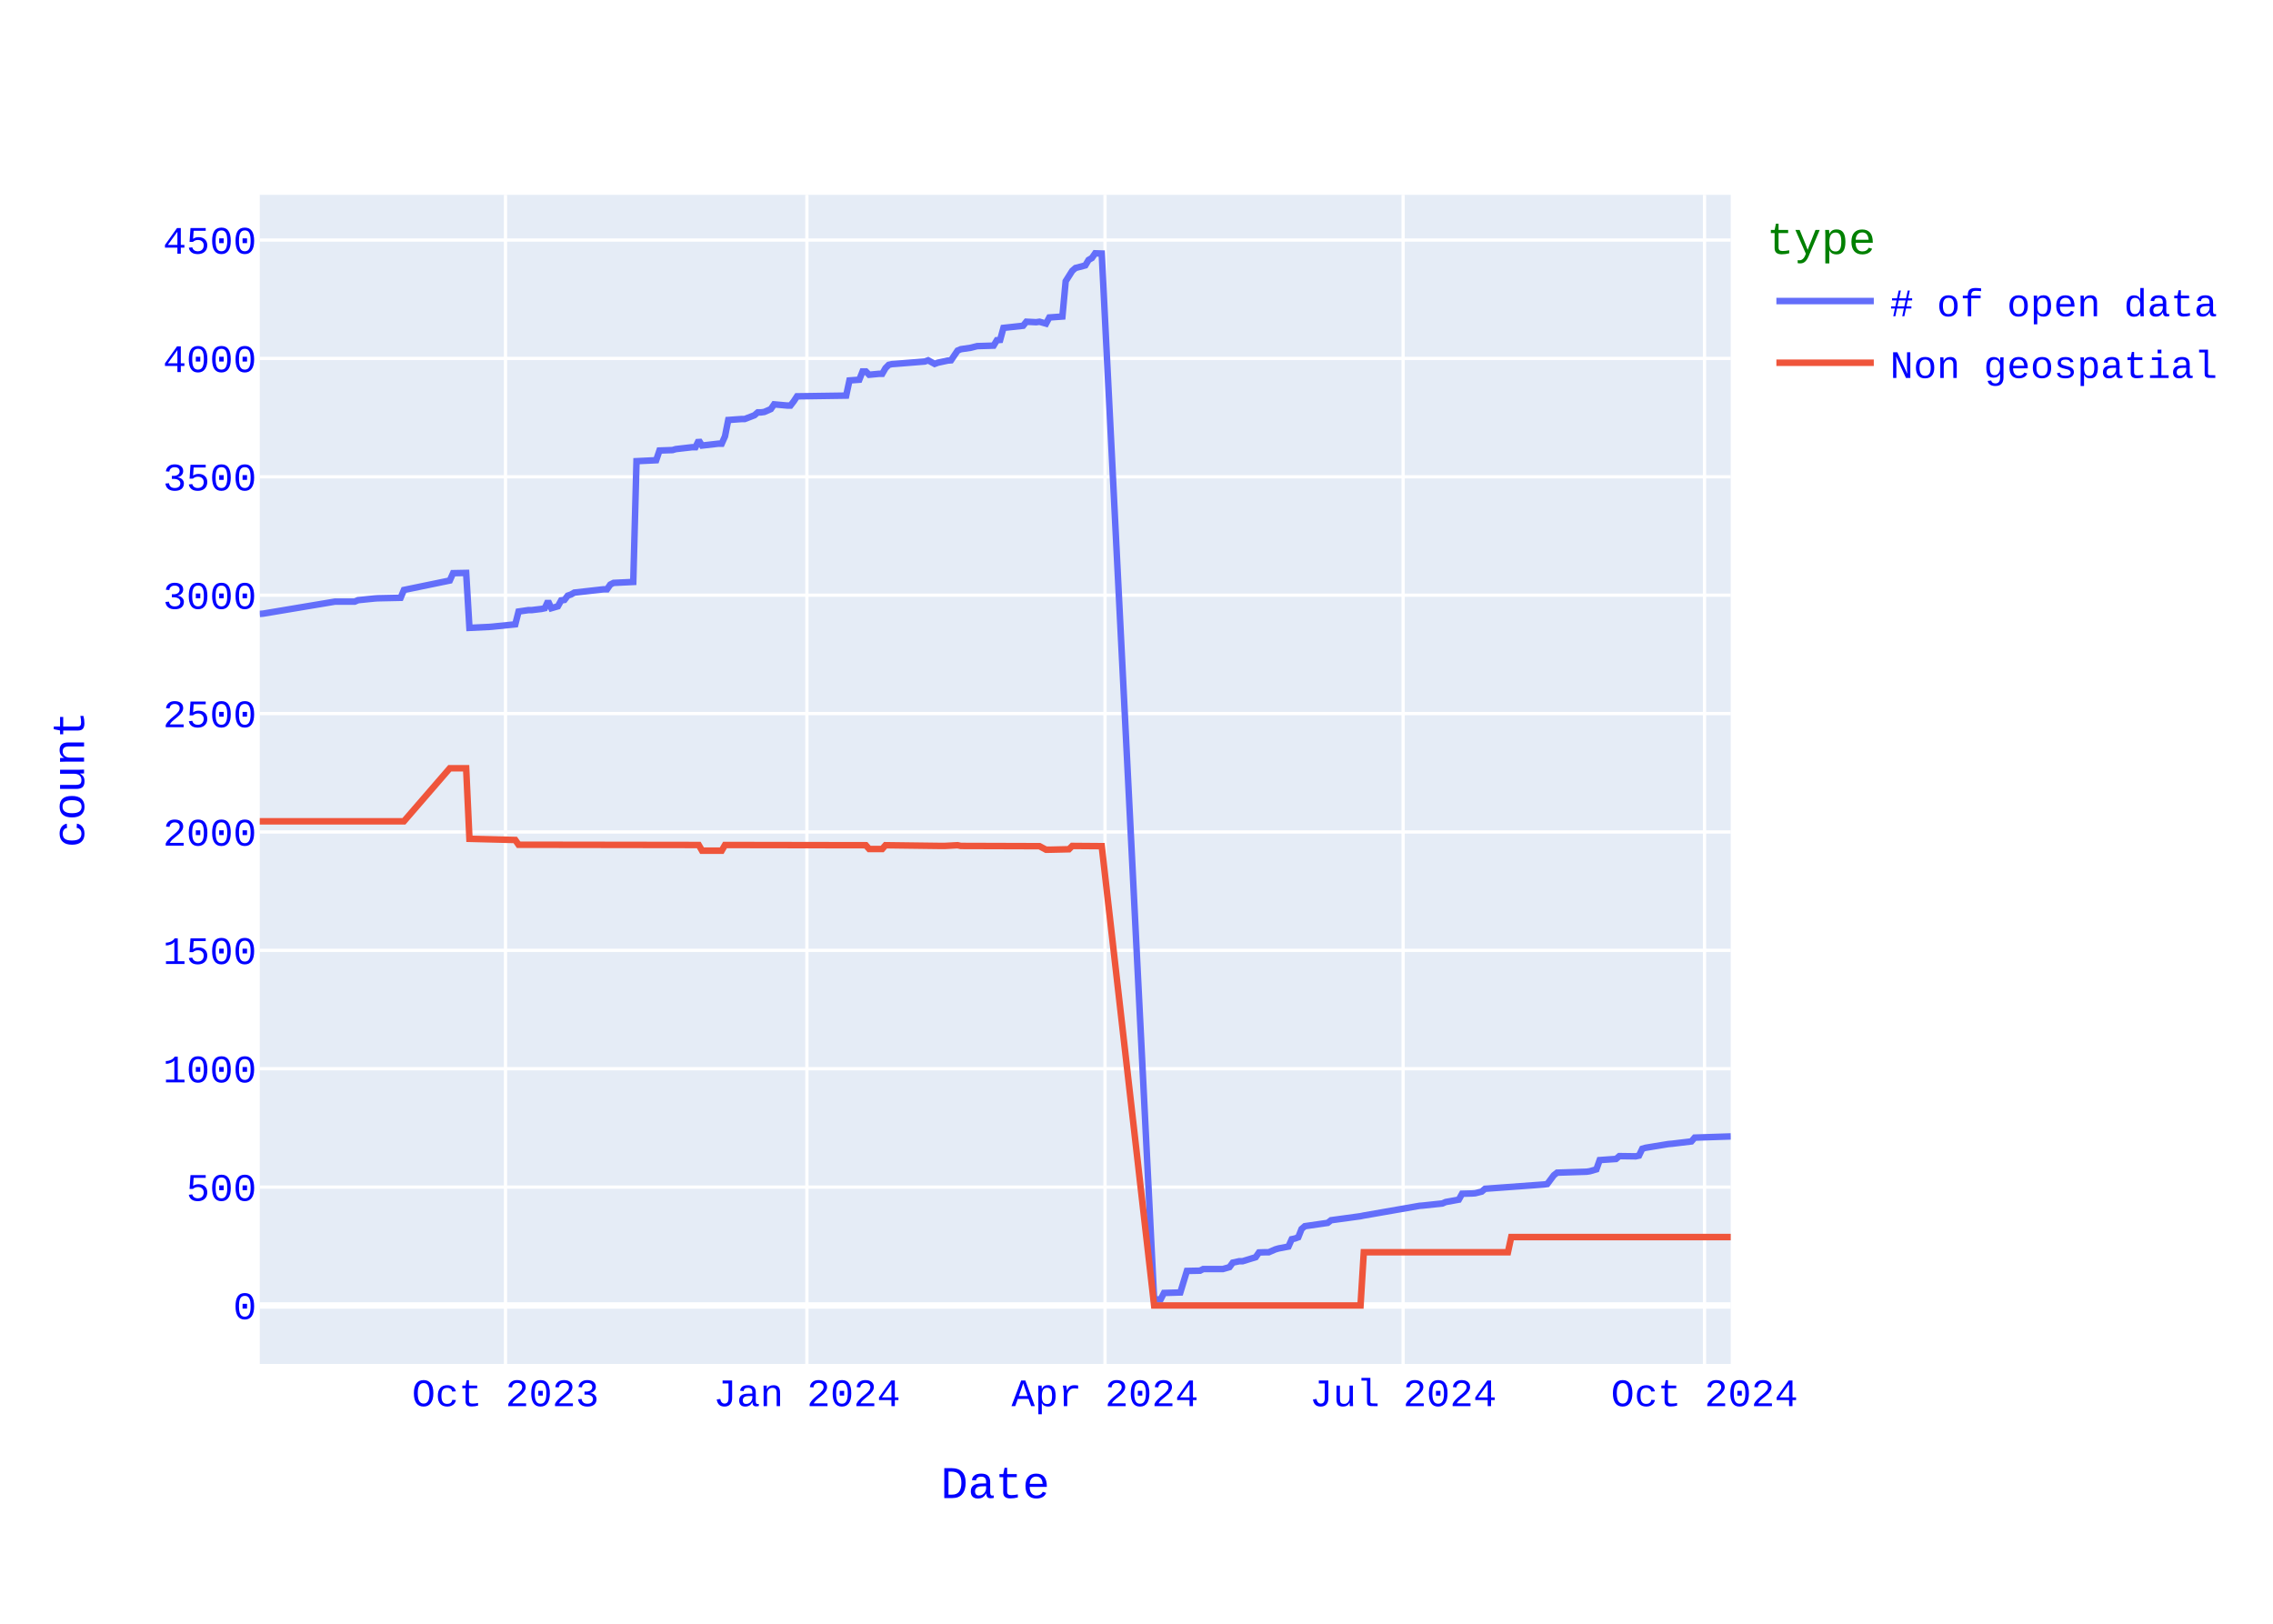
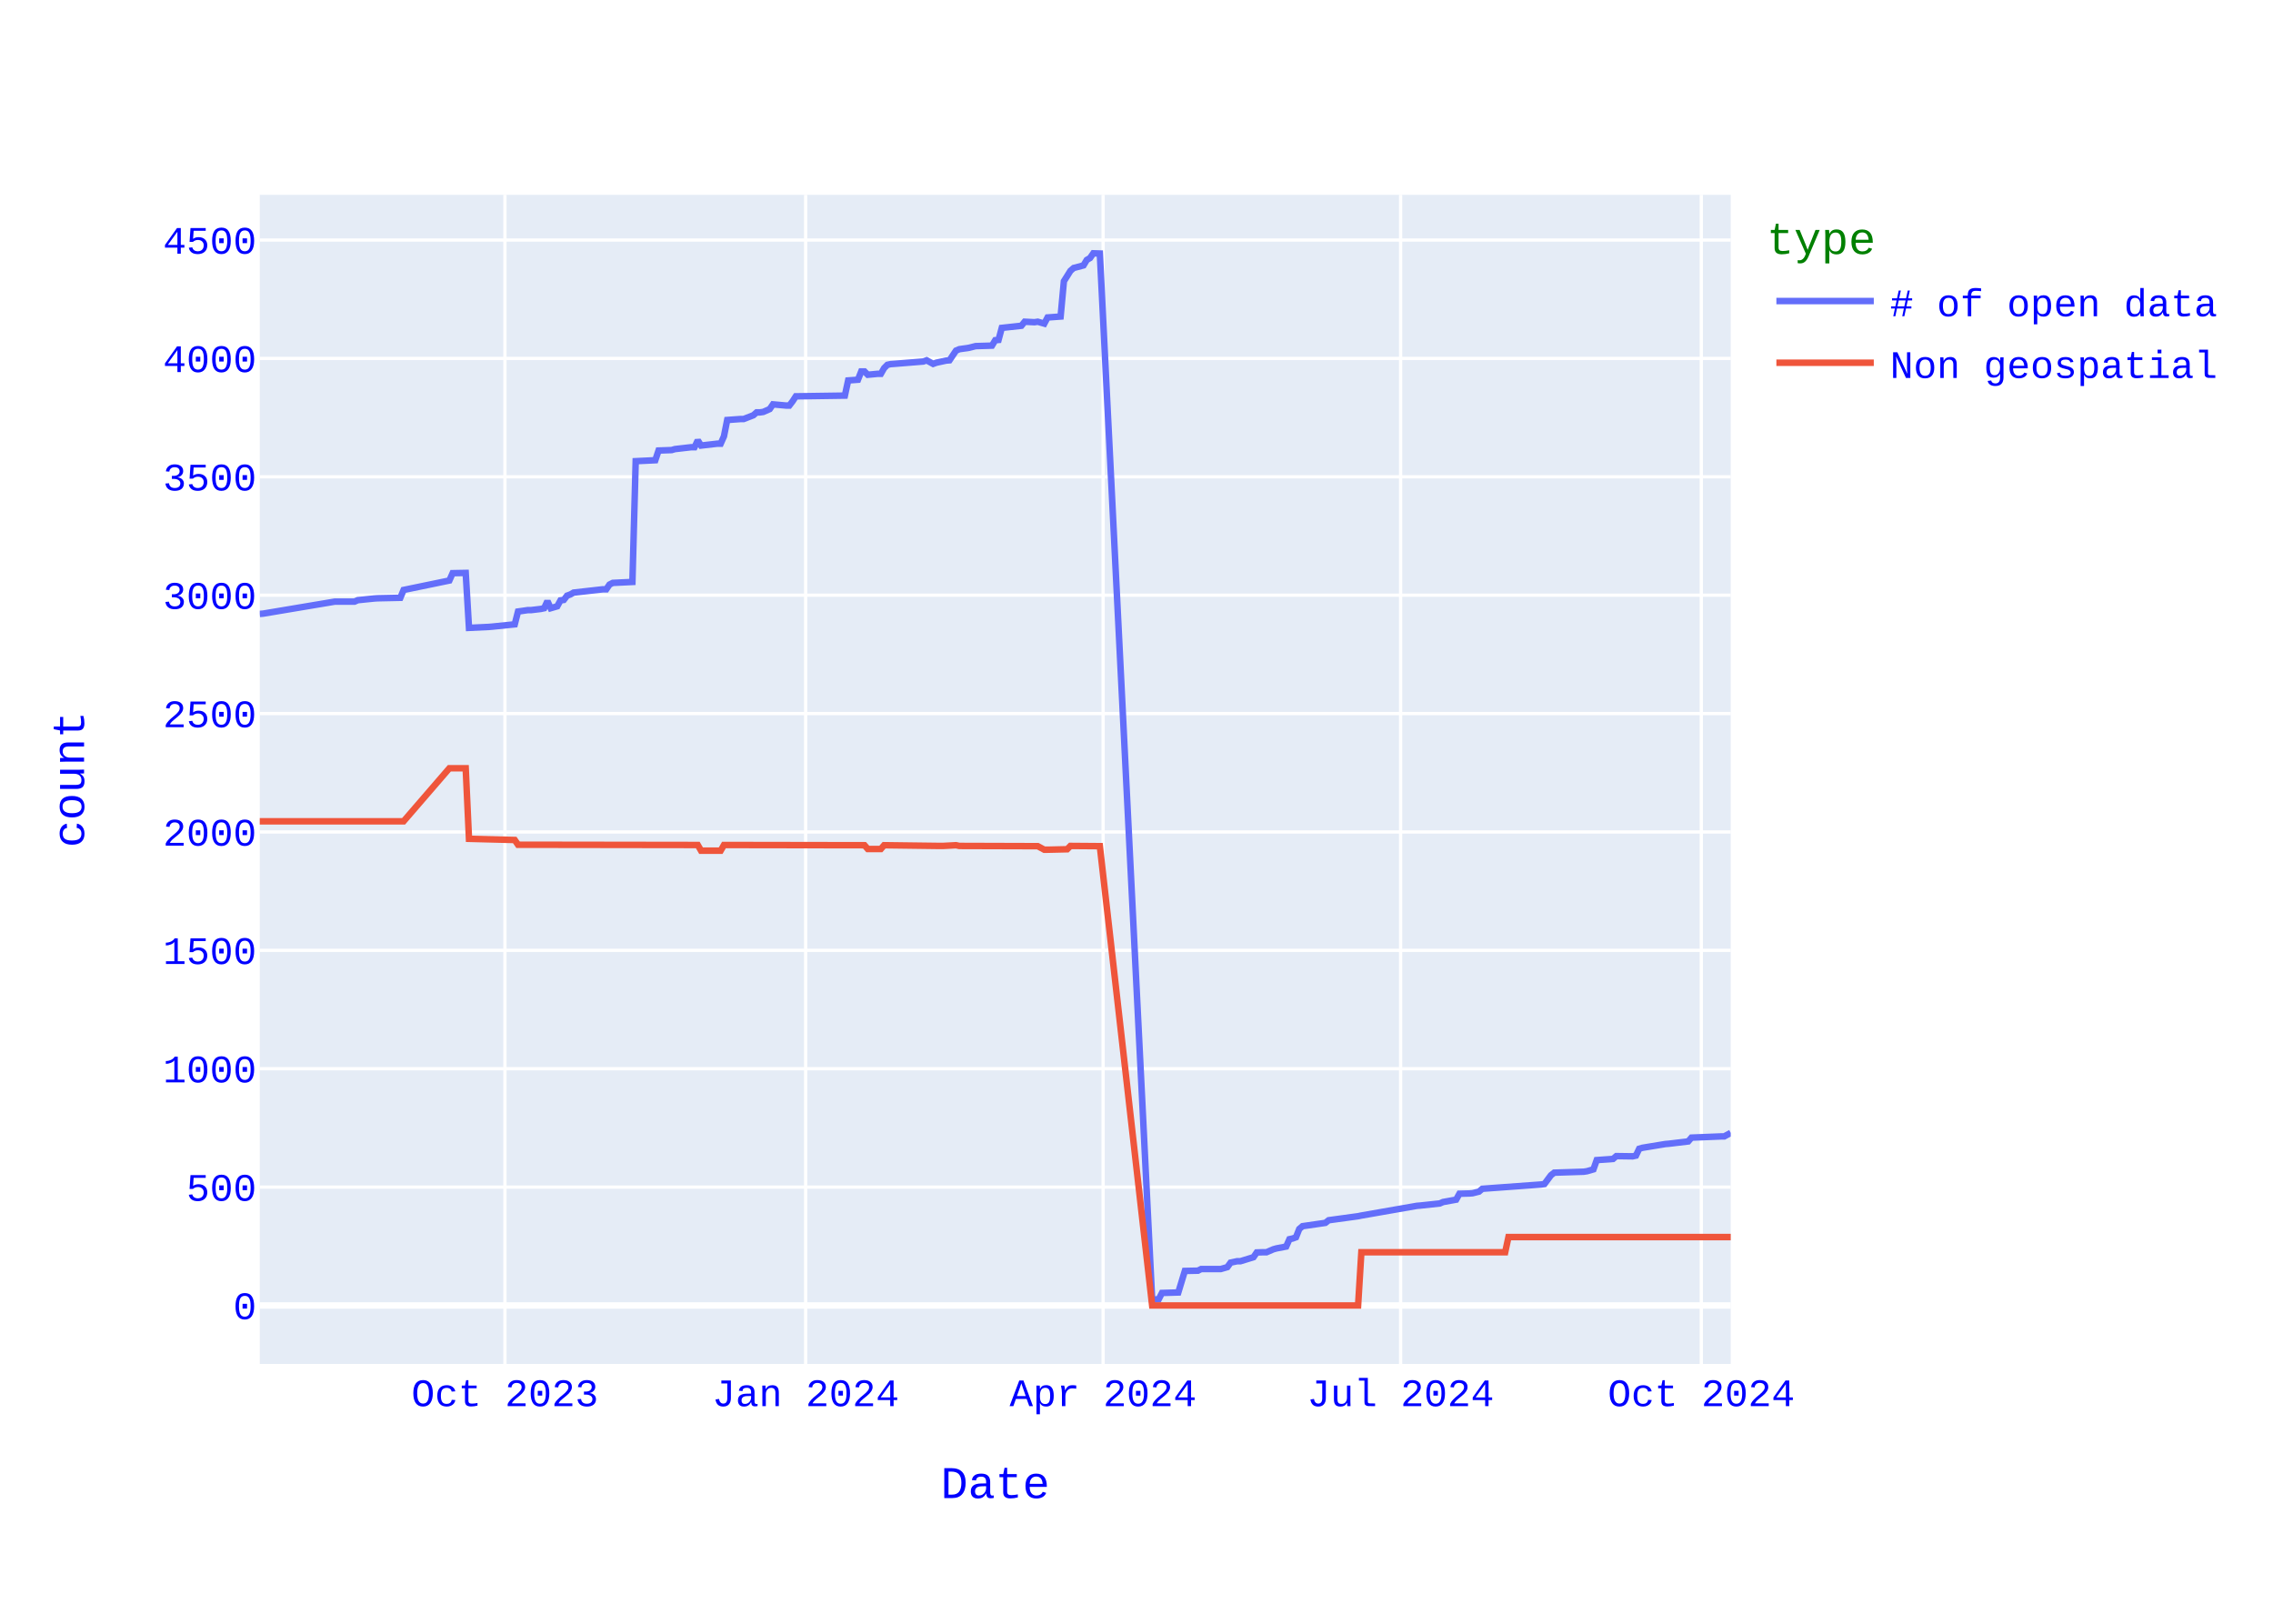
<svg xmlns="http://www.w3.org/2000/svg" class="main-svg" width="700" height="500" style="" viewBox="0 0 700 500">
  <rect x="0" y="0" width="700" height="500" style="fill: rgb(255, 255, 255); fill-opacity: 1;" />
-   <defs id="defs-354d41">
+   <defs id="defs-e30ee3">
    <g class="clips">
-       <clipPath id="clip354d41xyplot" class="plotclip">
+       <clipPath id="clipe30ee3xyplot" class="plotclip">
        <rect width="453" height="360" />
      </clipPath>
-       <clipPath class="axesclip" id="clip354d41x">
+       <clipPath class="axesclip" id="clipe30ee3x">
        <rect x="80" y="0" width="453" height="500" />
      </clipPath>
-       <clipPath class="axesclip" id="clip354d41y">
+       <clipPath class="axesclip" id="clipe30ee3y">
        <rect x="0" y="60" width="700" height="360" />
      </clipPath>
-       <clipPath class="axesclip" id="clip354d41xy">
+       <clipPath class="axesclip" id="clipe30ee3xy">
        <rect x="80" y="60" width="453" height="360" />
      </clipPath>
    </g>
    <g class="gradients" />
    <g class="patterns" />
  </defs>
  <g class="bglayer">
    <rect class="bg" x="80" y="60" width="453" height="360" style="fill: rgb(229, 236, 246); fill-opacity: 1; stroke-width: 0;" />
  </g>
  <g class="layer-below">
    <g class="imagelayer" />
    <g class="shapelayer" />
  </g>
  <g class="cartesianlayer">
    <g class="subplot xy">
      <g class="layer-subplot">
        <g class="shapelayer" />
        <g class="imagelayer" />
      </g>
      <g class="minor-gridlayer">
        <g class="x" />
        <g class="y" />
      </g>
      <g class="gridlayer">
        <g class="x">
-           <path class="xgrid crisp" transform="translate(155.67,0)" d="M0,60v360" style="stroke: rgb(255, 255, 255); stroke-opacity: 1; stroke-width: 1px;" />
-           <path class="xgrid crisp" transform="translate(248.49,0)" d="M0,60v360" style="stroke: rgb(255, 255, 255); stroke-opacity: 1; stroke-width: 1px;" />
-           <path class="xgrid crisp" transform="translate(340.3,0)" d="M0,60v360" style="stroke: rgb(255, 255, 255); stroke-opacity: 1; stroke-width: 1px;" />
-           <path class="xgrid crisp" transform="translate(432.11,0)" d="M0,60v360" style="stroke: rgb(255, 255, 255); stroke-opacity: 1; stroke-width: 1px;" />
-           <path class="xgrid crisp" transform="translate(524.93,0)" d="M0,60v360" style="stroke: rgb(255, 255, 255); stroke-opacity: 1; stroke-width: 1px;" />
+           <path class="xgrid crisp" transform="translate(155.5,0)" d="M0,60v360" style="stroke: rgb(255, 255, 255); stroke-opacity: 1; stroke-width: 1px;" />
+           <path class="xgrid crisp" transform="translate(248.11,0)" d="M0,60v360" style="stroke: rgb(255, 255, 255); stroke-opacity: 1; stroke-width: 1px;" />
+           <path class="xgrid crisp" transform="translate(339.72,0)" d="M0,60v360" style="stroke: rgb(255, 255, 255); stroke-opacity: 1; stroke-width: 1px;" />
+           <path class="xgrid crisp" transform="translate(431.33,0)" d="M0,60v360" style="stroke: rgb(255, 255, 255); stroke-opacity: 1; stroke-width: 1px;" />
+           <path class="xgrid crisp" transform="translate(523.94,0)" d="M0,60v360" style="stroke: rgb(255, 255, 255); stroke-opacity: 1; stroke-width: 1px;" />
        </g>
        <g class="y">
          <path class="ygrid crisp" transform="translate(0,365.55)" d="M80,0h453" style="stroke: rgb(255, 255, 255); stroke-opacity: 1; stroke-width: 1px;" />
          <path class="ygrid crisp" transform="translate(0,329.09)" d="M80,0h453" style="stroke: rgb(255, 255, 255); stroke-opacity: 1; stroke-width: 1px;" />
          <path class="ygrid crisp" transform="translate(0,292.64)" d="M80,0h453" style="stroke: rgb(255, 255, 255); stroke-opacity: 1; stroke-width: 1px;" />
          <path class="ygrid crisp" transform="translate(0,256.19)" d="M80,0h453" style="stroke: rgb(255, 255, 255); stroke-opacity: 1; stroke-width: 1px;" />
          <path class="ygrid crisp" transform="translate(0,219.73)" d="M80,0h453" style="stroke: rgb(255, 255, 255); stroke-opacity: 1; stroke-width: 1px;" />
          <path class="ygrid crisp" transform="translate(0,183.28)" d="M80,0h453" style="stroke: rgb(255, 255, 255); stroke-opacity: 1; stroke-width: 1px;" />
          <path class="ygrid crisp" transform="translate(0,146.82)" d="M80,0h453" style="stroke: rgb(255, 255, 255); stroke-opacity: 1; stroke-width: 1px;" />
          <path class="ygrid crisp" transform="translate(0,110.37)" d="M80,0h453" style="stroke: rgb(255, 255, 255); stroke-opacity: 1; stroke-width: 1px;" />
          <path class="ygrid crisp" transform="translate(0,73.92)" d="M80,0h453" style="stroke: rgb(255, 255, 255); stroke-opacity: 1; stroke-width: 1px;" />
        </g>
      </g>
      <g class="zerolinelayer">
        <path class="yzl zl crisp" transform="translate(0,402)" d="M80,0h453" style="stroke: rgb(255, 255, 255); stroke-opacity: 1; stroke-width: 2px;" />
      </g>
      <path class="xlines-below" />
      <path class="ylines-below" />
      <g class="overlines-below" />
      <g class="xaxislayer-below" />
      <g class="yaxislayer-below" />
      <g class="overaxes-below" />
-       <g class="plot" transform="translate(80,60)" clip-path="url(#clip354d41xyplot)">
+       <g class="plot" transform="translate(80,60)" clip-path="url(#clipe30ee3xyplot)">
        <g class="scatterlayer mlayer">
-           <g class="trace scatter trace2dec18" style="stroke-miterlimit: 2; opacity: 1;">
+           <g class="trace scatter tracee9ebf9" style="stroke-miterlimit: 2; opacity: 1;">
            <g class="fills" />
            <g class="errorbars" />
            <g class="lines">
-               <path class="js-line" d="M453,289.94L441.9,290.31L440.89,291.48L434.84,292.2L433.83,292.28L426.77,293.44L425.76,293.74L424.75,295.85L423.74,296.07L418.7,296L417.69,296.87L412.64,297.23L411.63,300.08L409.62,300.66L408.61,300.81L399.53,301.1L398.52,301.9L396.5,304.6L395.49,304.74L377.33,306.06L376.32,306.93L374.31,307.44L373.3,307.51L370.27,307.59L369.26,309.41L365.22,310.14L364.22,310.58L358.16,311.23L357.15,311.31L340,314.3L338.99,314.51L329.91,315.75L328.9,316.56L321.84,317.58L320.83,318.45L319.82,321L318.82,321.37L317.81,321.59L316.8,323.85L313.77,324.43L312.76,324.72L310.74,325.6L309.73,325.6L307.72,325.67L306.71,327.13L302.67,328.37L301.66,328.37L299.65,328.8L298.64,330.19L296.62,330.77L295.61,330.77L290.57,330.77L289.56,331.28L285.52,331.36L283.5,337.99L278.46,338.14L277.45,340.1L275.43,340.18L259.29,18.07L257.27,18L256.26,19.46L255.25,20.04L254.24,21.72L251.22,22.52L250.21,23.4L248.19,26.6L247.18,37.47L243.15,37.76L242.14,39.65L240.12,39.07L239.11,39.22L236.08,39.07L235.08,40.31L229.02,40.97L228.01,44.68L227,44.76L226,46.43L220.95,46.58L218.93,47.09L215.91,47.53L214.9,47.96L212.88,50.95L211.87,51.03L208.84,51.68L207.84,52.05L205.82,50.95L204.81,51.32L195.73,52.05L194.72,52.12L193.71,52.34L192.7,53.36L191.69,55.11L190.68,55.11L187.66,55.4L186.65,54.38L185.64,54.38L184.63,56.93L181.6,57.15L180.59,61.82L165.46,62.04L164.45,63.57L163.44,64.88L162.43,64.88L158.4,64.51L157.39,65.97L155.37,66.85L154.36,66.99L153.35,66.99L152.35,67.87L149.32,69.04L148.31,69.04L144.27,69.33L143.27,74.36L142.26,76.62L141.25,76.62L136.2,77.2L135.19,75.6L134.18,77.71L133.18,77.71L128.13,78.29L127.12,78.59L123.09,78.73L122.08,81.72L116.02,82.01L115.02,119.2L108.96,119.49L107.95,120L106.94,121.46L105.94,121.46L96.86,122.48L95.85,123.06L94.84,123.42L93.83,124.74L92.82,124.88L91.81,126.7L89.79,127.29L88.78,125.1L87.78,127.29L86.77,127.51L83.74,127.87L82.73,127.87L79.7,128.31L78.69,132.25L71.63,132.97L70.62,133.05L64.57,133.34L63.56,116.42L59.53,116.5L58.52,118.76L44.39,121.67L43.38,124.08L36.32,124.23L35.31,124.3L30.27,124.81L29.26,125.25L23.2,125.25L1.01,128.96L0,129.04" style="vector-effect: none; fill: none; stroke: rgb(99, 110, 250); stroke-opacity: 1; stroke-width: 2px; opacity: 1;" />
+               <path class="js-line" d="M453,288.85L450.99,289.94L449.98,289.94L440.92,290.31L439.91,291.48L433.87,292.2L432.87,292.28L425.82,293.44L424.81,293.74L423.81,295.85L422.8,296.07L417.77,296L416.76,296.87L411.73,297.23L410.72,300.08L408.71,300.66L407.7,300.81L398.64,301.1L397.63,301.9L395.62,304.6L394.61,304.74L376.49,306.06L375.49,306.93L373.47,307.44L372.47,307.51L369.45,307.59L368.44,309.41L364.41,310.14L363.41,310.58L357.37,311.23L356.36,311.31L339.25,314.3L338.24,314.51L329.18,315.75L328.17,316.56L321.13,317.58L320.12,318.45L319.11,321L318.11,321.37L317.1,321.59L316.09,323.85L313.07,324.43L312.07,324.72L310.05,325.6L309.05,325.6L307.03,325.67L306.03,327.13L302,328.37L300.99,328.37L298.98,328.8L297.97,330.19L295.96,330.77L294.95,330.77L289.92,330.77L288.91,331.28L284.89,331.36L282.87,337.99L277.84,338.14L276.83,340.1L274.82,340.18L258.71,18.07L256.7,18L255.69,19.46L254.69,20.04L253.68,21.72L250.66,22.52L249.65,23.4L247.64,26.6L246.63,37.47L242.61,37.76L241.6,39.65L239.59,39.07L238.58,39.22L235.56,39.07L234.55,40.31L228.51,40.97L227.51,44.68L226.5,44.76L225.49,46.43L220.46,46.58L218.45,47.09L215.43,47.53L214.42,47.96L212.41,50.95L211.4,51.03L208.38,51.68L207.37,52.05L205.36,50.95L204.35,51.32L195.29,52.05L194.29,52.12L193.28,52.34L192.27,53.36L191.27,55.11L190.26,55.11L187.24,55.4L186.23,54.38L185.23,54.38L184.22,56.93L181.2,57.15L180.19,61.82L165.09,62.04L164.09,63.57L163.08,64.88L162.07,64.88L158.05,64.51L157.04,65.97L155.03,66.85L154.02,66.99L153.01,66.99L152.01,67.87L148.99,69.04L147.98,69.04L143.95,69.33L142.95,74.36L141.94,76.62L140.93,76.62L135.9,77.2L134.89,75.6L133.89,77.71L132.88,77.71L127.85,78.29L126.84,78.59L122.81,78.73L121.81,81.72L115.77,82.01L114.76,119.2L108.72,119.49L107.71,120L106.71,121.46L105.7,121.46L96.64,122.48L95.63,123.06L94.63,123.42L93.62,124.74L92.61,124.88L91.61,126.7L89.59,127.29L88.59,125.1L87.58,127.29L86.57,127.51L83.55,127.87L82.55,127.87L79.53,128.31L78.52,132.25L71.47,132.97L70.47,133.05L64.43,133.34L63.42,116.42L59.39,116.5L58.39,118.76L44.29,121.67L43.29,124.08L36.24,124.23L35.23,124.3L30.2,124.81L29.19,125.25L23.15,125.25L1.01,128.96L0,129.04" style="vector-effect: none; fill: none; stroke: rgb(99, 110, 250); stroke-opacity: 1; stroke-width: 2px; opacity: 1;" />
            </g>
            <g class="points" />
            <g class="text" />
          </g>
-           <g class="trace scatter trace9d8c45" style="stroke-miterlimit: 2; opacity: 1;">
+           <g class="trace scatter trace84feb6" style="stroke-miterlimit: 2; opacity: 1;">
            <g class="fills" />
            <g class="errorbars" />
            <g class="lines">
-               <path class="js-line" d="M453,320.93L385.4,320.93L384.39,325.6L340,325.6L338.99,342L275.43,342L259.29,200.56L250.21,200.49L249.2,201.51L243.15,201.65L242.14,201.65L240.12,200.56L239.11,200.56L215.91,200.49L214.9,200.27L210.86,200.49L209.85,200.49L192.7,200.27L191.69,201.43L187.66,201.43L186.65,200.27L143.27,200.2L142.26,201.95L136.2,201.95L135.19,200.2L79.7,200.12L78.69,198.66L64.57,198.3L63.56,176.57L58.52,176.57L44.39,192.9L0,192.9" style="vector-effect: none; fill: none; stroke: rgb(239, 85, 59); stroke-opacity: 1; stroke-width: 2px; opacity: 1;" />
+               <path class="js-line" d="M453,320.93L384.55,320.93L383.54,325.6L339.25,325.6L338.24,342L274.82,342L258.71,200.56L249.65,200.49L248.65,201.51L242.61,201.65L241.6,201.65L239.59,200.56L238.58,200.56L215.43,200.49L214.42,200.27L210.39,200.49L209.39,200.49L192.27,200.27L191.27,201.43L187.24,201.43L186.23,200.27L142.95,200.2L141.94,201.95L135.9,201.95L134.89,200.2L79.53,200.12L78.52,198.66L64.43,198.3L63.42,176.57L58.39,176.57L44.29,192.9L0,192.9" style="vector-effect: none; fill: none; stroke: rgb(239, 85, 59); stroke-opacity: 1; stroke-width: 2px; opacity: 1;" />
            </g>
            <g class="points" />
            <g class="text" />
          </g>
        </g>
      </g>
      <g class="overplot" />
      <path class="xlines-above crisp" d="M0,0" style="fill: none;" />
      <path class="ylines-above crisp" d="M0,0" style="fill: none;" />
      <g class="overlines-above" />
      <g class="xaxislayer-above">
        <g class="xtick">
-           <text text-anchor="middle" x="0" y="433" transform="translate(155.67,0)" style="font-family: 'Courier New'; font-size: 12px; fill: rgb(0, 0, 255); fill-opacity: 1; white-space: pre; opacity: 1;">Oct 2023</text>
-         </g>
-         <g class="xtick">
-           <text text-anchor="middle" x="0" y="433" style="font-family: 'Courier New'; font-size: 12px; fill: rgb(0, 0, 255); fill-opacity: 1; white-space: pre; opacity: 1;" transform="translate(248.49,0)">Jan 2024</text>
-         </g>
-         <g class="xtick">
-           <text text-anchor="middle" x="0" y="433" style="font-family: 'Courier New'; font-size: 12px; fill: rgb(0, 0, 255); fill-opacity: 1; white-space: pre; opacity: 1;" transform="translate(340.3,0)">Apr 2024</text>
-         </g>
-         <g class="xtick">
-           <text text-anchor="middle" x="0" y="433" style="font-family: 'Courier New'; font-size: 12px; fill: rgb(0, 0, 255); fill-opacity: 1; white-space: pre; opacity: 1;" transform="translate(432.11,0)">Jul 2024</text>
-         </g>
-         <g class="xtick">
-           <text text-anchor="middle" x="0" y="433" style="font-family: 'Courier New'; font-size: 12px; fill: rgb(0, 0, 255); fill-opacity: 1; white-space: pre; opacity: 1;" transform="translate(524.93,0)">Oct 2024</text>
+           <text text-anchor="middle" x="0" y="433" transform="translate(155.5,0)" style="font-family: 'Courier New'; font-size: 12px; fill: rgb(0, 0, 255); fill-opacity: 1; white-space: pre; opacity: 1;">Oct 2023</text>
+         </g>
+         <g class="xtick">
+           <text text-anchor="middle" x="0" y="433" style="font-family: 'Courier New'; font-size: 12px; fill: rgb(0, 0, 255); fill-opacity: 1; white-space: pre; opacity: 1;" transform="translate(248.11,0)">Jan 2024</text>
+         </g>
+         <g class="xtick">
+           <text text-anchor="middle" x="0" y="433" style="font-family: 'Courier New'; font-size: 12px; fill: rgb(0, 0, 255); fill-opacity: 1; white-space: pre; opacity: 1;" transform="translate(339.72,0)">Apr 2024</text>
+         </g>
+         <g class="xtick">
+           <text text-anchor="middle" x="0" y="433" style="font-family: 'Courier New'; font-size: 12px; fill: rgb(0, 0, 255); fill-opacity: 1; white-space: pre; opacity: 1;" transform="translate(431.33,0)">Jul 2024</text>
+         </g>
+         <g class="xtick">
+           <text text-anchor="middle" x="0" y="433" style="font-family: 'Courier New'; font-size: 12px; fill: rgb(0, 0, 255); fill-opacity: 1; white-space: pre; opacity: 1;" transform="translate(523.94,0)">Oct 2024</text>
        </g>
      </g>
      <g class="yaxislayer-above">
        <g class="ytick">
          <text text-anchor="end" x="79" y="4.2" transform="translate(0,402)" style="font-family: 'Courier New'; font-size: 12px; fill: rgb(0, 0, 255); fill-opacity: 1; white-space: pre; opacity: 1;">0</text>
        </g>
        <g class="ytick">
          <text text-anchor="end" x="79" y="4.2" style="font-family: 'Courier New'; font-size: 12px; fill: rgb(0, 0, 255); fill-opacity: 1; white-space: pre; opacity: 1;" transform="translate(0,365.55)">500</text>
        </g>
        <g class="ytick">
          <text text-anchor="end" x="79" y="4.2" style="font-family: 'Courier New'; font-size: 12px; fill: rgb(0, 0, 255); fill-opacity: 1; white-space: pre; opacity: 1;" transform="translate(0,329.09)">1000</text>
        </g>
        <g class="ytick">
          <text text-anchor="end" x="79" y="4.2" style="font-family: 'Courier New'; font-size: 12px; fill: rgb(0, 0, 255); fill-opacity: 1; white-space: pre; opacity: 1;" transform="translate(0,292.64)">1500</text>
        </g>
        <g class="ytick">
          <text text-anchor="end" x="79" y="4.2" style="font-family: 'Courier New'; font-size: 12px; fill: rgb(0, 0, 255); fill-opacity: 1; white-space: pre; opacity: 1;" transform="translate(0,256.19)">2000</text>
        </g>
        <g class="ytick">
          <text text-anchor="end" x="79" y="4.2" style="font-family: 'Courier New'; font-size: 12px; fill: rgb(0, 0, 255); fill-opacity: 1; white-space: pre; opacity: 1;" transform="translate(0,219.73)">2500</text>
        </g>
        <g class="ytick">
          <text text-anchor="end" x="79" y="4.2" style="font-family: 'Courier New'; font-size: 12px; fill: rgb(0, 0, 255); fill-opacity: 1; white-space: pre; opacity: 1;" transform="translate(0,183.28)">3000</text>
        </g>
        <g class="ytick">
          <text text-anchor="end" x="79" y="4.2" style="font-family: 'Courier New'; font-size: 12px; fill: rgb(0, 0, 255); fill-opacity: 1; white-space: pre; opacity: 1;" transform="translate(0,146.82)">3500</text>
        </g>
        <g class="ytick">
          <text text-anchor="end" x="79" y="4.2" style="font-family: 'Courier New'; font-size: 12px; fill: rgb(0, 0, 255); fill-opacity: 1; white-space: pre; opacity: 1;" transform="translate(0,110.37)">4000</text>
        </g>
        <g class="ytick">
          <text text-anchor="end" x="79" y="4.2" style="font-family: 'Courier New'; font-size: 12px; fill: rgb(0, 0, 255); fill-opacity: 1; white-space: pre; opacity: 1;" transform="translate(0,73.92)">4500</text>
        </g>
      </g>
      <g class="overaxes-above" />
    </g>
  </g>
  <g class="polarlayer" />
  <g class="smithlayer" />
  <g class="ternarylayer" />
  <g class="geolayer" />
  <g class="funnelarealayer" />
  <g class="pielayer" />
  <g class="iciclelayer" />
  <g class="treemaplayer" />
  <g class="sunburstlayer" />
  <g class="glimages" />
-   <defs id="topdefs-354d41">
+   <defs id="topdefs-e30ee3">
    <g class="clips" />
-     <clipPath id="legend354d41">
+     <clipPath id="legende30ee3">
      <rect width="146" height="67" x="0" y="0" />
    </clipPath>
  </defs>
  <g class="layer-above">
    <g class="imagelayer" />
    <g class="shapelayer" />
  </g>
  <g class="infolayer">
    <g class="legend" pointer-events="all" transform="translate(542.06,60)">
      <rect class="bg" shape-rendering="crispEdges" style="stroke: rgb(68, 68, 68); stroke-opacity: 1; fill: rgb(255, 255, 255); fill-opacity: 1; stroke-width: 0px;" width="146" height="67" x="0" y="0" />
-       <g class="scrollbox" transform="" clip-path="url(#legend354d41)">
+       <g class="scrollbox" transform="" clip-path="url(#legende30ee3)">
        <text class="legendtitletext" text-anchor="start" x="2" y="18.2" style="font-family: 'Courier New'; font-size: 14px; fill: rgb(0, 128, 0); fill-opacity: 1; white-space: pre;">type</text>
        <g class="groups" transform="">
          <g class="traces" transform="translate(0,32.7)" style="opacity: 1;">
            <text class="legendtext" text-anchor="start" x="40" y="4.68" style="font-family: 'Courier New'; font-size: 12px; fill: rgb(0, 0, 255); fill-opacity: 1; white-space: pre;"># of open data</text>
            <g class="layers" style="opacity: 1;">
              <g class="legendfill" />
              <g class="legendlines">
                <path class="js-line" d="M5,0h30" style="fill: none; stroke: rgb(99, 110, 250); stroke-opacity: 1; stroke-width: 2px;" />
              </g>
              <g class="legendsymbols">
                <g class="legendpoints" />
              </g>
            </g>
            <rect class="legendtoggle" x="0" y="-9.5" width="140.828" height="19" style="fill: rgb(0, 0, 0); fill-opacity: 0;" />
          </g>
        </g>
        <g class="groups" transform="">
          <g class="traces" transform="translate(0,51.7)" style="opacity: 1;">
            <text class="legendtext" text-anchor="start" x="40" y="4.68" style="font-family: 'Courier New'; font-size: 12px; fill: rgb(0, 0, 255); fill-opacity: 1; white-space: pre;">Non geospatial</text>
            <g class="layers" style="opacity: 1;">
              <g class="legendfill" />
              <g class="legendlines">
                <path class="js-line" d="M5,0h30" style="fill: none; stroke: rgb(239, 85, 59); stroke-opacity: 1; stroke-width: 2px;" />
              </g>
              <g class="legendsymbols">
                <g class="legendpoints" />
              </g>
            </g>
            <rect class="legendtoggle" x="0" y="-9.5" width="140.828" height="19" style="fill: rgb(0, 0, 0); fill-opacity: 0;" />
          </g>
        </g>
      </g>
      <rect class="scrollbar" rx="20" ry="3" width="0" height="0" style="fill: rgb(128, 139, 164); fill-opacity: 1;" x="0" y="0" />
    </g>
    <g class="g-gtitle" />
    <g class="g-xtitle">
      <text class="xtitle" x="306.5" y="461.3" text-anchor="middle" style="font-family: 'Courier New'; font-size: 14px; fill: rgb(0, 0, 255); opacity: 1; font-weight: normal; white-space: pre;">Date</text>
    </g>
    <g class="g-ytitle">
      <text class="ytitle" transform="rotate(-90,25.8875,240)" x="25.888" y="240" text-anchor="middle" style="font-family: 'Courier New'; font-size: 14px; fill: rgb(0, 0, 255); opacity: 1; font-weight: normal; white-space: pre;">count</text>
    </g>
  </g>
</svg>
